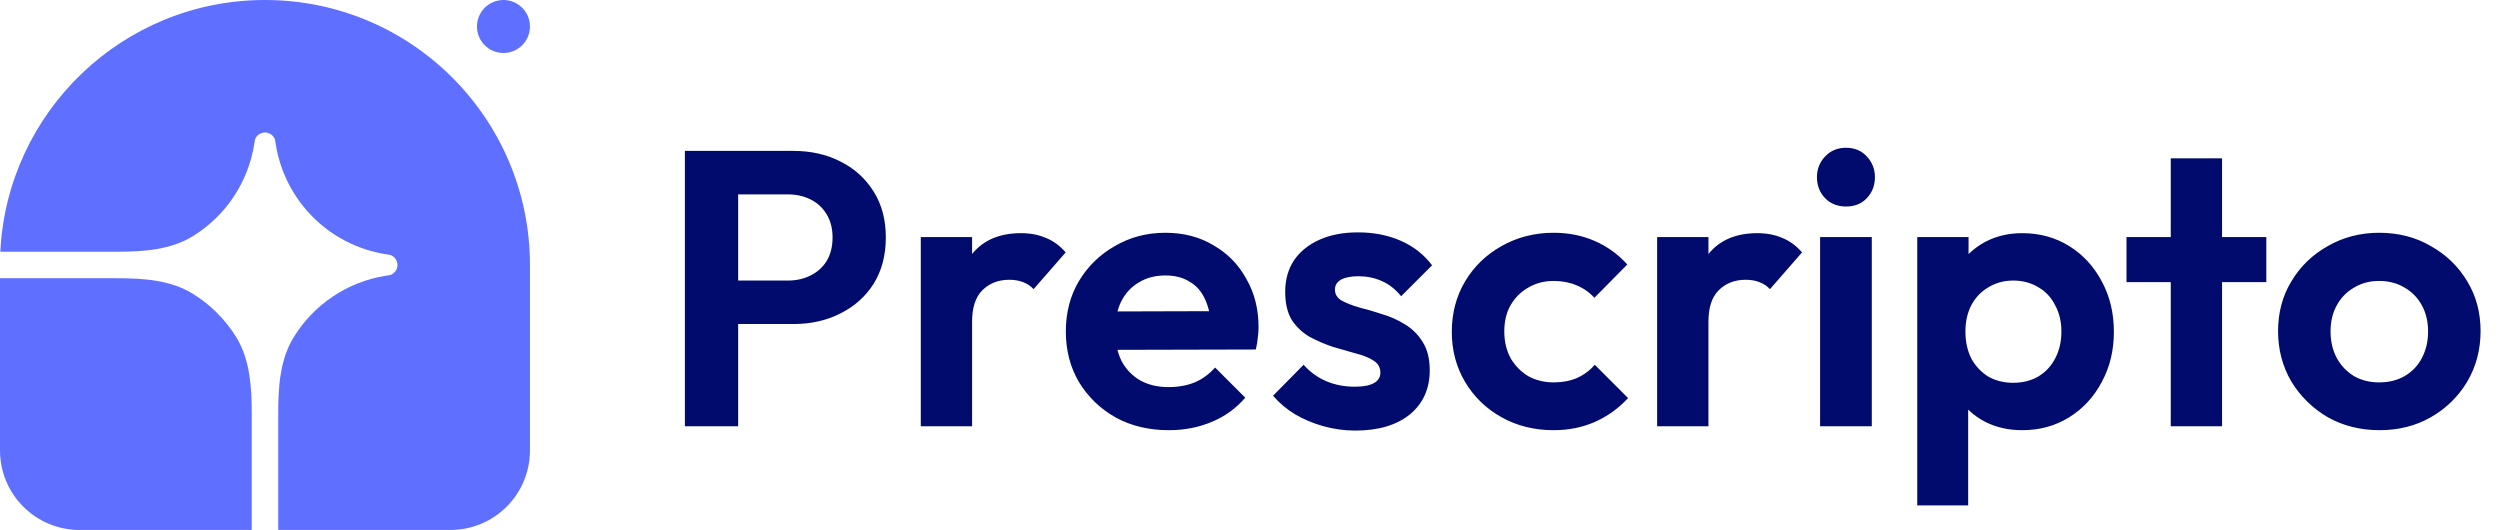
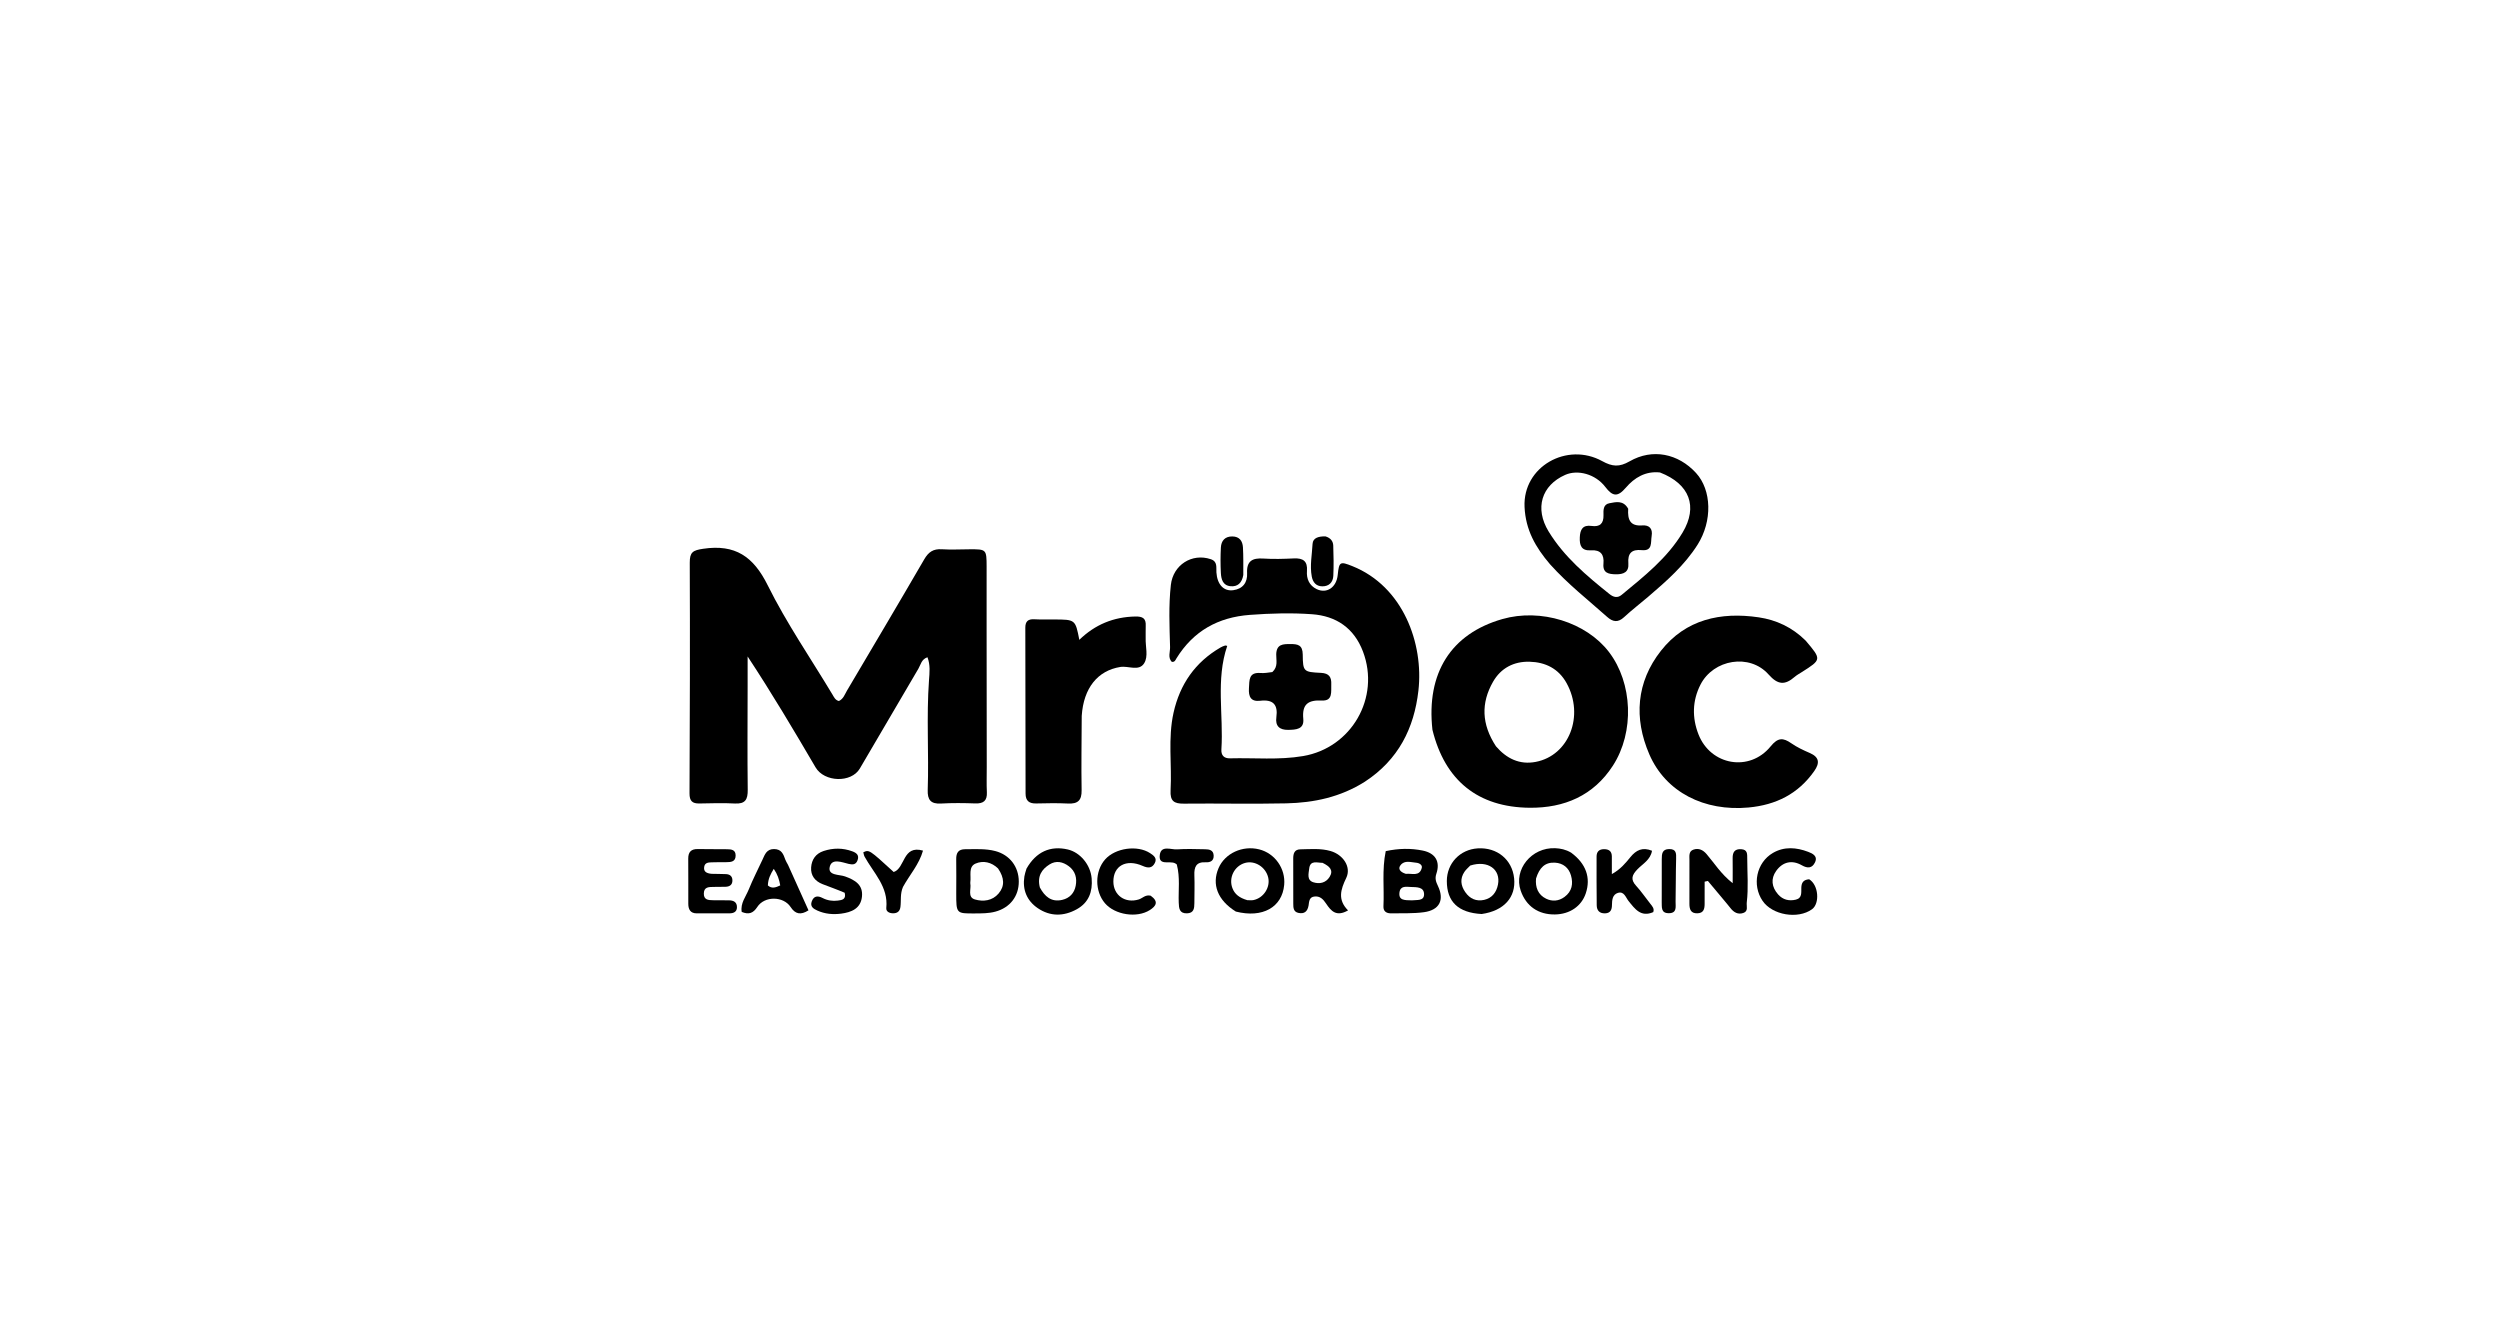
- <svg xmlns="http://www.w3.org/2000/svg" width="217" height="46" viewBox="0 0 217 46" fill="none">
-   <path d="M23 0C35.703 0 46 10.297 46 23V39.1C46 40.93 45.273 42.685 43.979 43.979C42.685 45.273 40.93 46 39.1 46H24.15V35.91C24.15 33.608 24.29 31.223 25.497 29.263C26.362 27.859 27.518 26.657 28.888 25.738C30.258 24.82 31.81 24.208 33.437 23.942L33.878 23.871C34.059 23.808 34.217 23.691 34.328 23.535C34.44 23.379 34.5 23.192 34.5 23C34.5 22.808 34.44 22.621 34.328 22.465C34.217 22.309 34.059 22.192 33.878 22.129L33.437 22.058C31.059 21.67 28.863 20.544 27.159 18.84C25.456 17.137 24.33 14.941 23.942 12.563L23.87 12.122C23.808 11.941 23.691 11.783 23.535 11.671C23.379 11.56 23.192 11.5 23 11.5C22.808 11.5 22.621 11.56 22.465 11.671C22.309 11.783 22.191 11.941 22.129 12.122L22.058 12.563C21.792 14.19 21.18 15.742 20.261 17.111C19.343 18.481 18.141 19.638 16.737 20.502C14.777 21.71 12.392 21.85 10.09 21.85H0.027C0.629 9.682 10.683 0 23 0Z" fill="#5F6FFF" />
-   <path d="M0 24.15H10.09C12.392 24.15 14.777 24.29 16.737 25.498C18.269 26.442 19.558 27.731 20.502 29.263C21.71 31.223 21.85 33.608 21.85 35.91V46H6.9C5.07 46 3.315 45.273 2.021 43.979C0.727 42.685 0 40.93 0 39.1L0 24.15ZM46 2.3C46 2.91 45.758 3.495 45.326 3.926C44.895 4.358 44.31 4.6 43.7 4.6C43.09 4.6 42.505 4.358 42.074 3.926C41.642 3.495 41.4 2.91 41.4 2.3C41.4 1.69 41.642 1.105 42.074 0.674C42.505 0.242 43.09 0 43.7 0C44.31 0 44.895 0.242 45.326 0.674C45.758 1.105 46 1.69 46 2.3Z" fill="#5F6FFF" />
-   <path d="M62.848 28.126V24.352H68.39C69.115 24.352 69.773 24.205 70.362 23.91C70.951 23.615 71.416 23.196 71.756 22.652C72.096 22.085 72.266 21.405 72.266 20.612C72.266 19.841 72.096 19.173 71.756 18.606C71.416 18.039 70.951 17.609 70.362 17.314C69.773 17.019 69.115 16.872 68.39 16.872H62.848V13.098H68.866C70.385 13.098 71.745 13.404 72.946 14.016C74.17 14.628 75.133 15.501 75.836 16.634C76.539 17.745 76.89 19.071 76.89 20.612C76.89 22.153 76.539 23.491 75.836 24.624C75.133 25.735 74.17 26.596 72.946 27.208C71.745 27.82 70.385 28.126 68.866 28.126H62.848ZM59.448 37V13.098H64.072V37H59.448ZM79.923 37V20.578H84.377V37H79.923ZM84.377 27.922L82.643 26.766C82.847 24.749 83.436 23.162 84.411 22.006C85.386 20.827 86.791 20.238 88.627 20.238C89.421 20.238 90.135 20.374 90.769 20.646C91.404 20.895 91.982 21.315 92.503 21.904L89.715 25.1C89.466 24.828 89.16 24.624 88.797 24.488C88.457 24.352 88.061 24.284 87.607 24.284C86.655 24.284 85.873 24.59 85.261 25.202C84.672 25.791 84.377 26.698 84.377 27.922ZM101.457 37.34C99.734 37.34 98.204 36.977 96.867 36.252C95.529 35.504 94.464 34.484 93.671 33.192C92.9 31.9 92.515 30.427 92.515 28.772C92.515 27.14 92.889 25.689 93.637 24.42C94.407 23.128 95.45 22.108 96.765 21.36C98.079 20.589 99.541 20.204 101.151 20.204C102.738 20.204 104.132 20.567 105.333 21.292C106.557 21.995 107.509 22.969 108.189 24.216C108.892 25.44 109.243 26.834 109.243 28.398C109.243 28.693 109.22 28.999 109.175 29.316C109.152 29.611 109.096 29.951 109.005 30.336L95.201 30.37V27.038L106.931 27.004L105.129 28.398C105.084 27.423 104.902 26.607 104.585 25.95C104.29 25.293 103.848 24.794 103.259 24.454C102.692 24.091 101.99 23.91 101.151 23.91C100.267 23.91 99.496 24.114 98.839 24.522C98.181 24.907 97.671 25.463 97.309 26.188C96.969 26.891 96.799 27.729 96.799 28.704C96.799 29.701 96.98 30.574 97.343 31.322C97.728 32.047 98.272 32.614 98.975 33.022C99.677 33.407 100.494 33.6 101.423 33.6C102.262 33.6 103.021 33.464 103.701 33.192C104.381 32.897 104.97 32.467 105.469 31.9L108.087 34.518C107.294 35.447 106.319 36.15 105.163 36.626C104.03 37.102 102.794 37.34 101.457 37.34ZM117.641 37.374C116.712 37.374 115.794 37.249 114.887 37C114.003 36.751 113.187 36.411 112.439 35.98C111.691 35.527 111.045 34.983 110.501 34.348L113.153 31.662C113.72 32.297 114.377 32.773 115.125 33.09C115.873 33.407 116.701 33.566 117.607 33.566C118.333 33.566 118.877 33.464 119.239 33.26C119.625 33.056 119.817 32.75 119.817 32.342C119.817 31.889 119.613 31.537 119.205 31.288C118.82 31.039 118.31 30.835 117.675 30.676C117.041 30.495 116.372 30.302 115.669 30.098C114.989 29.871 114.332 29.588 113.697 29.248C113.063 28.885 112.541 28.398 112.133 27.786C111.748 27.151 111.555 26.335 111.555 25.338C111.555 24.295 111.805 23.389 112.303 22.618C112.825 21.847 113.561 21.247 114.513 20.816C115.465 20.385 116.587 20.17 117.879 20.17C119.239 20.17 120.463 20.408 121.551 20.884C122.662 21.36 123.58 22.074 124.305 23.026L121.619 25.712C121.121 25.1 120.554 24.658 119.919 24.386C119.307 24.114 118.639 23.978 117.913 23.978C117.256 23.978 116.746 24.08 116.383 24.284C116.043 24.488 115.873 24.771 115.873 25.134C115.873 25.542 116.066 25.859 116.451 26.086C116.859 26.313 117.381 26.517 118.015 26.698C118.65 26.857 119.307 27.049 119.987 27.276C120.69 27.48 121.347 27.775 121.959 28.16C122.594 28.545 123.104 29.055 123.489 29.69C123.897 30.325 124.101 31.141 124.101 32.138C124.101 33.747 123.523 35.028 122.367 35.98C121.211 36.909 119.636 37.374 117.641 37.374ZM134.857 37.34C133.179 37.34 131.672 36.966 130.335 36.218C128.997 35.47 127.943 34.45 127.173 33.158C126.402 31.866 126.017 30.415 126.017 28.806C126.017 27.174 126.402 25.712 127.173 24.42C127.943 23.128 128.997 22.108 130.335 21.36C131.695 20.589 133.202 20.204 134.857 20.204C136.149 20.204 137.339 20.442 138.427 20.918C139.515 21.394 140.455 22.074 141.249 22.958L138.393 25.848C137.962 25.372 137.441 25.009 136.829 24.76C136.239 24.511 135.582 24.386 134.857 24.386C134.041 24.386 133.304 24.579 132.647 24.964C132.012 25.327 131.502 25.837 131.117 26.494C130.754 27.129 130.573 27.888 130.573 28.772C130.573 29.633 130.754 30.404 131.117 31.084C131.502 31.741 132.012 32.263 132.647 32.648C133.304 33.011 134.041 33.192 134.857 33.192C135.605 33.192 136.273 33.067 136.863 32.818C137.475 32.546 137.996 32.161 138.427 31.662L141.317 34.552C140.478 35.459 139.515 36.15 138.427 36.626C137.339 37.102 136.149 37.34 134.857 37.34ZM143.839 37V20.578H148.293V37H143.839ZM148.293 27.922L146.559 26.766C146.763 24.749 147.353 23.162 148.327 22.006C149.302 20.827 150.707 20.238 152.543 20.238C153.337 20.238 154.051 20.374 154.685 20.646C155.32 20.895 155.898 21.315 156.419 21.904L153.631 25.1C153.382 24.828 153.076 24.624 152.713 24.488C152.373 24.352 151.977 24.284 151.523 24.284C150.571 24.284 149.789 24.59 149.177 25.202C148.588 25.791 148.293 26.698 148.293 27.922ZM157.984 37V20.578H162.472V37H157.984ZM160.228 17.926C159.502 17.926 158.902 17.688 158.426 17.212C157.95 16.713 157.712 16.101 157.712 15.376C157.712 14.673 157.95 14.073 158.426 13.574C158.902 13.075 159.502 12.826 160.228 12.826C160.976 12.826 161.576 13.075 162.03 13.574C162.506 14.073 162.744 14.673 162.744 15.376C162.744 16.101 162.506 16.713 162.03 17.212C161.576 17.688 160.976 17.926 160.228 17.926ZM175.529 37.34C174.351 37.34 173.285 37.102 172.333 36.626C171.381 36.127 170.622 35.459 170.055 34.62C169.489 33.781 169.183 32.818 169.137 31.73V25.916C169.183 24.828 169.489 23.865 170.055 23.026C170.645 22.165 171.404 21.485 172.333 20.986C173.285 20.487 174.351 20.238 175.529 20.238C177.048 20.238 178.408 20.612 179.609 21.36C180.811 22.108 181.751 23.128 182.431 24.42C183.134 25.712 183.485 27.174 183.485 28.806C183.485 30.415 183.134 31.866 182.431 33.158C181.751 34.45 180.811 35.47 179.609 36.218C178.408 36.966 177.048 37.34 175.529 37.34ZM174.747 33.226C175.563 33.226 176.289 33.045 176.923 32.682C177.558 32.297 178.045 31.775 178.385 31.118C178.748 30.438 178.929 29.656 178.929 28.772C178.929 27.911 178.748 27.151 178.385 26.494C178.045 25.814 177.558 25.293 176.923 24.93C176.289 24.545 175.563 24.352 174.747 24.352C173.954 24.352 173.24 24.545 172.605 24.93C171.971 25.293 171.472 25.814 171.109 26.494C170.769 27.151 170.599 27.911 170.599 28.772C170.599 29.656 170.769 30.438 171.109 31.118C171.472 31.775 171.959 32.297 172.571 32.682C173.206 33.045 173.931 33.226 174.747 33.226ZM166.417 43.868V20.578H170.871V24.896L170.123 28.874L170.837 32.852V43.868H166.417ZM188.421 37V13.744H192.875V37H188.421ZM184.579 24.488V20.578H196.717V24.488H184.579ZM206.542 37.34C204.887 37.34 203.391 36.966 202.054 36.218C200.739 35.447 199.685 34.416 198.892 33.124C198.121 31.809 197.736 30.347 197.736 28.738C197.736 27.129 198.121 25.689 198.892 24.42C199.662 23.128 200.716 22.108 202.054 21.36C203.391 20.589 204.876 20.204 206.508 20.204C208.185 20.204 209.681 20.589 210.996 21.36C212.333 22.108 213.387 23.128 214.158 24.42C214.928 25.689 215.314 27.129 215.314 28.738C215.314 30.347 214.928 31.809 214.158 33.124C213.387 34.416 212.333 35.447 210.996 36.218C209.681 36.966 208.196 37.34 206.542 37.34ZM206.508 33.192C207.346 33.192 208.083 33.011 208.718 32.648C209.375 32.263 209.874 31.741 210.214 31.084C210.576 30.404 210.758 29.633 210.758 28.772C210.758 27.911 210.576 27.151 210.214 26.494C209.851 25.837 209.352 25.327 208.718 24.964C208.083 24.579 207.346 24.386 206.508 24.386C205.692 24.386 204.966 24.579 204.332 24.964C203.697 25.327 203.198 25.837 202.836 26.494C202.473 27.151 202.292 27.911 202.292 28.772C202.292 29.633 202.473 30.404 202.836 31.084C203.198 31.741 203.697 32.263 204.332 32.648C204.966 33.011 205.692 33.192 206.508 33.192Z" fill="#000B6D" />
+ <svg xmlns="http://www.w3.org/2000/svg" version="1.1" id="Layer_1" x="0px" y="0px" width="100%" viewBox="0 0 1024 544" enable-background="new 0 0 1024 544" xml:space="preserve">
+   <path fill="#000000" opacity="1" stroke="none" d=" M404.171,313.994   C404.177,317.825 404.056,321.163 404.22,324.487   C404.392,327.999 402.819,329.206 399.438,329.084   C394.78,328.916 390.099,328.857 385.45,329.13   C381.224,329.377 379.854,327.599 379.992,323.565   C380.504,308.587 379.425,293.591 380.518,278.61   C380.741,275.557 381.113,272.362 379.888,269.211   C377.4,270.046 377.138,272.257 376.185,273.875   C368.157,287.504 360.2,301.174 352.176,314.806   C348.66,320.779 337.621,320.396 334.058,314.314   C325.145,299.102 316.154,283.936 306.228,268.887   C306.228,272.937 306.23,276.986 306.228,281.035   C306.218,295.196 306.095,309.357 306.269,323.516   C306.318,327.501 305.265,329.358 300.968,329.116   C296.153,328.845 291.309,329.024 286.479,329.107   C283.563,329.157 282.41,328.088 282.425,324.959   C282.572,293.475 282.66,261.989 282.524,230.505   C282.505,226.135 283.804,225.402 288.066,224.772   C301.133,222.842 308.587,227.907 314.454,239.734   C322.124,255.194 332.001,269.557 340.921,284.397   C341.598,285.524 342.11,286.792 343.609,287.135   C345.482,286.267 346.015,284.408 346.923,282.872   C357.511,264.953 368.142,247.06 378.592,229.06   C380.322,226.08 382.307,224.751 385.758,224.975   C389.573,225.223 393.417,224.999 397.249,224.987   C404.005,224.964 404.097,225.034 404.118,232.032   C404.142,240.528 404.109,249.024 404.115,257.521   C404.128,276.179 404.151,294.837 404.171,313.994  z" />
+   <path fill="#000000" opacity="1" stroke="none" d=" M559.075,320.168   C549.033,326.534 538.15,328.8 526.883,329.053   C512.895,329.367 498.893,329.026 484.9,329.175   C480.895,329.217 479.23,328.13 479.47,323.756   C480.051,313.152 478.33,302.454 480.686,291.914   C483.288,280.274 489.535,271.23 499.938,265.202   C500.507,264.872 501.134,264.619 501.764,264.426   C502.03,264.344 502.373,264.509 502.672,264.561   C497.935,278.464 501.198,292.807 500.284,306.914   C500.126,309.345 501.289,310.679 503.838,310.613   C513.807,310.356 523.795,311.374 533.745,309.685   C553.596,306.315 565.403,285.755 558.288,266.914   C554.62,257.2 547.248,252.304 537.426,251.59   C528.994,250.977 520.477,251.223 511.982,251.852   C498.903,252.82 488.813,258.459 481.882,269.652   C481.485,270.293 481.239,271.249 479.973,271.111   C478.261,269.347 479.316,267.036 479.261,265.049   C479.027,256.565 478.64,248.058 479.583,239.591   C480.498,231.379 488.229,226.468 495.921,229.042   C498.801,230.005 498.106,232.395 498.241,234.456   C498.562,239.359 501.181,242.272 505.117,241.748   C509.064,241.222 511.009,238.577 510.813,234.787   C510.553,229.765 512.972,228.484 517.491,228.782   C521.637,229.055 525.824,228.923 529.981,228.727   C533.731,228.55 535.637,229.824 535.332,233.858   C535.088,237.085 536.269,239.845 539.313,241.305   C543.479,243.302 547.422,240.573 547.932,235.499   C548.481,230.027 548.891,229.88 553.882,231.87   C574.736,240.188 583.173,263.599 580.984,282.873   C579.229,298.328 572.76,311.208 559.075,320.168  z" />
+   <path fill="#000000" opacity="1" stroke="none" d=" M586.726,298.931   C584.134,275.624 594.369,259.583 615.355,253.571   C631.048,249.076 649.712,254.852 659.053,267.095   C668.708,279.748 669.576,299.809 660.625,313.645   C652.705,325.888 640.756,330.983 626.568,330.857   C605.426,330.669 591.853,319.751 586.726,298.931  M612.748,305.686   C617.059,310.686 622.382,313.35 629.051,312.068   C642.7,309.445 649.034,293.16 641.69,279.835   C638.397,273.86 633.007,271.213 626.499,271.044   C620.075,270.877 614.772,273.616 611.543,279.264   C606.583,287.939 606.818,296.644 612.748,305.686  z" />
+   <path fill="#000000" opacity="1" stroke="none" d=" M739.599,262.403   C746.158,270.143 746.157,270.141 737.979,275.318   C736.995,275.941 735.955,276.509 735.08,277.264   C731.14,280.663 728.26,280.613 724.407,276.264   C716.677,267.536 701.804,270.039 696.506,280.45   C693.143,287.059 693.055,294.022 695.691,300.783   C700.658,313.523 716.607,316.316 725.226,305.745   C728.252,302.034 730.329,302.094 733.745,304.466   C736.05,306.065 738.654,307.293 741.245,308.406   C745.237,310.122 745.419,312.543 743.126,315.814   C736.562,325.176 727.465,329.709 716.191,330.753   C698.155,332.423 682.286,324.545 675.547,308.937   C669.177,294.183 670.227,279.367 680.341,266.533   C690.474,253.674 704.796,250.568 720.355,252.856   C727.505,253.908 734.067,256.902 739.599,262.403  z" />
+   <path fill="#000000" opacity="1" stroke="none" d=" M443.075,293.232   C443.035,303.696 442.857,313.692 443.031,323.682   C443.105,327.874 441.462,329.333 437.425,329.126   C433.106,328.904 428.765,328.997 424.437,329.097   C421.554,329.163 420.075,328.047 420.073,325.05   C420.062,302.398 420.031,279.746 419.971,257.094   C419.965,254.52 421.098,253.509 423.642,253.65   C426.3,253.798 428.971,253.73 431.635,253.736   C440.472,253.759 440.472,253.755 442.09,262.074   C448.551,255.804 456.147,252.691 465.038,252.522   C468.04,252.465 469.459,253.263 469.286,256.364   C469.193,258.025 469.327,259.697 469.264,261.36   C469.132,264.84 470.437,268.822 468.65,271.679   C466.518,275.087 462.202,272.651 458.886,273.185   C449.696,274.667 443.831,281.696 443.075,293.232  z" />
+   <path fill="#000000" opacity="1" stroke="none" d=" M634.87,231.097   C628.923,224.126 624.886,217.046 624.456,207.652   C623.699,191.094 641.87,180.948 656.254,188.874   C660.396,191.157 663.247,191.397 667.484,188.96   C676.863,183.568 687.402,185.776 694.685,193.721   C701.117,200.738 701.464,213.408 695.318,223.115   C689.994,231.526 682.591,238.02 675.117,244.416   C671.83,247.229 668.378,249.86 665.211,252.799   C662.684,255.145 660.587,254.731 658.252,252.651   C650.424,245.677 642.138,239.201 634.87,231.097  M679.93,193.523   C674.048,192.877 669.466,195.631 665.925,199.772   C662.613,203.646 660.557,203.419 657.535,199.455   C653.474,194.126 646.199,192.252 641.112,194.505   C631.375,198.816 628.524,208.223 634.314,217.698   C640.671,228.102 649.863,235.821 659.241,243.325   C660.809,244.58 662.476,245.102 664.215,243.665   C673.461,236.032 682.971,228.555 689.208,218.097   C695.549,207.465 692.088,198.225 679.93,193.523  z" />
+   <path fill="#000000" opacity="1" stroke="none" d=" M521.156,275.276   C523.611,273.021 522.675,270.367 522.743,267.984   C522.861,263.791 525.578,263.799 528.581,263.802   C531.544,263.804 533.562,264.143 533.602,268.087   C533.673,275.112 533.94,275.257 541.084,275.607   C544.438,275.771 545.419,277.377 545.287,280.344   C545.159,283.24 546.028,287.155 541.495,286.934   C535.768,286.654 533.255,288.447 533.827,294.476   C534.233,298.761 530.802,298.896 527.659,298.956   C524.099,299.023 522.297,297.383 522.798,293.789   C523.527,288.562 521.435,286.412 516.168,287.034   C512.374,287.482 511.343,285.414 511.569,281.86   C511.779,278.545 511.429,275.289 516.31,275.662   C517.785,275.775 519.288,275.534 521.156,275.276  z" />
+   <path fill="#000000" opacity="1" stroke="none" d=" M567.597,348.622   C572.881,347.487 577.846,347.393 582.742,348.39   C587.923,349.445 590.009,352.888 588.34,357.863   C587.662,359.882 588.171,361.189 588.985,362.904   C591.704,368.632 589.616,372.762 583.262,373.635   C578.861,374.24 574.343,374.014 569.876,374.108   C567.965,374.149 566.556,373.36 566.659,371.229   C567.02,363.803 566.008,356.34 567.597,348.622  M578.309,368.782   C580.328,368.525 583.374,369.163 583.301,366.207   C583.227,363.192 580.124,363.4 577.886,363.308   C576.01,363.231 573.566,362.709 573.215,365.575   C572.818,368.83 575.294,368.726 578.309,368.782  M575.847,357.931   C578.238,357.631 581.444,359.183 582.367,355.468   C582.664,354.274 581.326,353.474 580.089,353.373   C577.869,353.192 575.337,352.234 573.666,354.366   C572.569,355.765 573.322,357.157 575.847,357.931  z" />
+   <path fill="#000000" opacity="1" stroke="none" d=" M705.753,368.253   C703.534,365.597 701.541,363.216 699.549,360.835   C699.107,360.933 698.664,361.031 698.222,361.129   C698.222,364.19 698.24,367.252 698.216,370.313   C698.201,372.29 697.808,373.997 695.294,374.09   C692.509,374.193 691.985,372.414 691.983,370.192   C691.976,364.204 691.967,358.216 691.993,352.228   C692,350.606 691.624,348.665 693.692,347.987   C695.806,347.294 697.547,348.137 698.991,349.81   C702.197,353.526 704.757,357.83 709.702,361.761   C709.702,357.68 709.74,354.595 709.69,351.512   C709.651,349.108 710.516,347.662 713.161,347.826   C715.798,347.99 715.665,349.736 715.67,351.731   C715.684,357.705 716.191,363.679 715.476,369.649   C715.29,371.206 716.217,373.218 714.052,373.957   C711.908,374.689 710.184,373.733 708.833,371.996   C707.915,370.815 706.933,369.683 705.753,368.253  z" />
+   <path fill="#000000" opacity="1" stroke="none" d=" M643.522,349.238   C649.669,353.772 651.66,359.541 649.536,365.915   C647.777,371.194 642.972,374.479 636.896,374.56   C630.084,374.65 625.088,371.179 622.886,364.827   C619.89,356.182 627.298,347.016 636.996,347.424   C639.157,347.515 641.28,347.925 643.522,349.238  M629.16,359.84   C628.807,363.475 629.994,366.513 633.313,368.12   C635.764,369.306 638.426,369.146 640.808,367.395   C643.939,365.093 644.445,361.926 643.463,358.546   C642.56,355.437 640.255,353.543 636.93,353.347   C632.84,353.105 630.524,355.412 629.16,359.84  z" />
+   <path fill="#000000" opacity="1" stroke="none" d=" M535.984,370.934   C535.499,373.59 534.054,374.348 531.929,373.944   C529.732,373.527 529.731,371.757 529.725,370.071   C529.705,363.931 529.716,357.792 529.705,351.652   C529.701,349.626 530.195,347.922 532.621,347.887   C536.759,347.827 540.94,347.409 544.994,348.579   C550.158,350.069 553.581,355.128 551.42,359.6   C549.104,364.392 547.829,368.546 552.161,372.9   C547.348,375.657 545.199,373.154 543.162,370.101   C542.041,368.419 540.71,366.905 538.335,367.22   C536.341,367.484 536.229,369.031 535.984,370.934  M541.711,353.418   C539.535,353.432 536.645,352.173 536.245,355.791   C536.027,357.772 535.16,360.517 537.967,361.389   C540.437,362.156 543.031,361.69 544.59,359.207   C546.291,356.497 544.726,354.879 541.711,353.418  z" />
+   <path fill="#000000" opacity="1" stroke="none" d=" M420.46,355.779   C424.398,348.888 430.211,346.289 437.35,347.941   C442.434,349.118 446.685,354.209 447.145,359.809   C447.586,365.186 445.994,369.691 441.047,372.429   C435.671,375.404 430.153,375.447 425.058,371.977   C420.602,368.941 418.737,364.453 419.584,359.013   C419.736,358.04 420.06,357.093 420.46,355.779  M425.921,363.491   C427.891,367.156 430.592,369.639 435.1,368.584   C438.1,367.881 440.033,365.848 440.608,362.808   C441.203,359.664 440.479,356.829 437.793,354.812   C435.339,352.97 432.562,352.379 429.893,354.068   C426.779,356.039 424.747,358.782 425.921,363.491  z" />
+   <path fill="#000000" opacity="1" stroke="none" d=" M391.675,365.926   C391.68,360.949 391.745,356.459 391.667,351.972   C391.621,349.367 392.503,347.833 395.338,347.843   C399.488,347.858 403.654,347.519 407.738,348.61   C413.567,350.166 417.274,354.98 417.298,361.051   C417.323,367.135 413.66,371.809 407.69,373.414   C404.917,374.16 402.096,374.126 399.271,374.144   C391.681,374.193 391.681,374.189 391.675,365.926  M408.808,355.734   C406.151,353.117 402.678,352.375 399.581,353.723   C396.528,355.052 397.86,358.702 397.439,361.379   C397.414,361.541 397.408,361.717 397.439,361.877   C397.89,364.15 396.172,367.496 399.334,368.418   C402.719,369.405 406.456,368.986 409.006,366   C411.583,362.983 411.45,359.618 408.808,355.734  z" />
+   <path fill="#000000" opacity="1" stroke="none" d=" M506.207,373.381   C498.731,368.733 496.264,362.253 499.114,355.6   C501.711,349.537 508.9,346.201 515.726,347.893   C522.2,349.496 526.625,355.775 526.003,362.472   C525.153,371.61 517.178,376.151 506.207,373.381  M510.884,368.707   C511.712,368.707 512.566,368.839 513.363,368.683   C517.562,367.859 520.423,363.425 519.437,359.368   C518.4,355.103 513.959,352.333 509.964,353.459   C505.618,354.685 503.182,359.492 504.791,363.765   C505.733,366.268 507.647,367.761 510.884,368.707  z" />
+   <path fill="#000000" opacity="1" stroke="none" d=" M606.889,374.38   C597.27,373.864 592.622,369.325 592.622,360.884   C592.623,353.623 598.008,347.933 605.297,347.492   C613.208,347.013 619.388,352.095 620.185,359.735   C620.993,367.478 616.075,373.074 606.889,374.38  M602.209,354.53   C601.417,355.371 600.495,356.125 599.857,357.07   C597.959,359.883 598.292,362.69 600.163,365.401   C602.055,368.141 604.691,369.314 607.915,368.591   C611.17,367.862 612.961,365.436 613.566,362.333   C614.772,356.157 609.511,352.196 602.209,354.53  z" />
+   <path fill="#000000" opacity="1" stroke="none" d=" M675.916,370.107   C676.852,371.291 677.684,372.164 677.172,373.606   C672.123,375.799 669.682,372.335 667.036,369.027   C665.893,367.597 665.227,364.932 662.673,365.735   C660.446,366.436 660.284,368.687 660.258,370.75   C660.235,372.616 659.64,374.029 657.468,374.107   C655.189,374.189 654.037,372.961 654.014,370.796   C653.943,364.151 653.939,357.506 653.957,350.862   C653.962,348.885 654.963,347.81 657.047,347.819   C659.058,347.827 660.189,348.699 660.21,350.772   C660.231,352.92 660.214,355.068 660.214,358.031   C663.746,356.081 665.802,353.544 667.799,351.097   C670.171,348.191 672.761,346.875 676.661,348.468   C676.053,352.186 672.858,353.811 670.688,356.065   C668.468,358.369 667.756,360.206 670.14,362.801   C672.154,364.994 673.848,367.482 675.916,370.107  z" />
+   <path fill="#000000" opacity="1" stroke="none" d=" M741.031,360.146   C744.952,362.523 745.421,370.092 742.207,372.425   C736.433,376.616 725.939,374.838 721.954,368.994   C717.532,362.508 719.427,353.297 726.184,349.364   C730.828,346.66 735.801,347.076 740.616,348.905   C742.357,349.567 744.684,350.612 743.413,353.244   C742.252,355.65 740.41,355.778 738.04,354.426   C733.963,352.101 730.159,353.012 727.505,356.751   C725.241,359.94 725.664,363.362 728.311,366.354   C730.275,368.575 732.814,369.159 735.577,368.494   C738.252,367.849 737.744,365.491 737.821,363.572   C737.898,361.67 738.525,360.345 741.031,360.146  z" />
+   <path fill="#000000" opacity="1" stroke="none" d=" M291.457,357.915   C293.713,357.969 295.545,357.958 297.372,358.039   C298.881,358.105 299.924,358.827 299.994,360.453   C300.074,362.337 298.968,363.16 297.221,363.223   C295.559,363.283 293.893,363.238 292.23,363.28   C290.377,363.328 288.373,363.228 288.289,365.909   C288.207,368.565 290.082,368.715 292.017,368.735   C294.18,368.757 296.344,368.762 298.507,368.773   C300.394,368.784 301.849,369.421 301.856,371.567   C301.861,373.493 300.5,374.091 298.831,374.102   C294.339,374.13 289.845,374.13 285.353,374.111   C282.751,374.1 281.93,372.459 281.925,370.176   C281.912,364.018 281.952,357.861 281.903,351.703   C281.882,348.999 283.083,347.726 285.809,347.771   C289.802,347.838 293.797,347.8 297.79,347.848   C299.514,347.87 301.288,348.006 301.313,350.362   C301.34,352.966 299.482,353.143 297.524,353.144   C295.527,353.145 293.529,353.146 291.534,353.21   C290.197,353.254 288.733,353.289 288.442,355.037   C288.116,356.997 289.314,357.711 291.457,357.915  z" />
+   <path fill="#000000" opacity="1" stroke="none" d=" M322.773,354.253   C325.661,360.615 328.364,366.64 331.161,372.874   C327.938,374.915 325.747,374.434 323.837,371.516   C320.9,367.028 313.164,366.912 310.192,371.481   C308.501,374.08 306.709,374.725 303.806,373.52   C303.199,369.952 305.505,367.256 306.694,364.307   C308.368,360.157 310.436,356.165 312.321,352.1   C313.297,349.995 313.988,347.752 317.059,347.774   C320.115,347.796 320.887,349.885 321.682,352.142   C321.9,352.763 322.282,353.326 322.773,354.253  M314.518,362.68   C316.147,364.128 317.76,363.516 319.585,362.665   C319.174,360.254 318.456,358.084 316.934,355.883   C315.597,358.077 314.624,359.918 314.518,362.68  z" />
+   <path fill="#000000" opacity="1" stroke="none" d=" M345.987,365.676   C342.829,364.321 339.865,363.291 336.942,362.156   C333.831,360.949 332.002,358.62 332.24,355.276   C332.467,352.096 334.096,349.641 337.343,348.573   C341.266,347.284 345.161,347.268 349.059,348.687   C350.822,349.329 352.027,350.254 351.252,352.372   C350.586,354.196 349.276,354.249 347.616,353.853   C344.811,353.184 340.712,351.448 339.86,355.063   C339.004,358.688 343.758,358.13 346.13,358.985   C350.234,360.463 353.598,362.426 353.053,367.334   C352.516,372.175 348.726,373.681 344.522,374.227   C341.187,374.66 337.876,374.372 334.761,372.954   C333.181,372.235 331.713,371.334 332.502,369.201   C333.354,366.899 334.979,366.815 336.909,367.813   C338.891,368.838 341.013,369.169 343.197,368.88   C344.855,368.661 346.674,368.439 345.987,365.676  z" />
+   <path fill="#000000" opacity="1" stroke="none" d=" M471.322,366.881   C474.744,369.33 473.481,371.158 470.951,372.772   C465.681,376.134 456.681,374.744 452.594,369.971   C448.357,365.025 448.395,356.829 452.677,352.005   C456.846,347.307 465.911,346.044 471.09,349.457   C472.522,350.401 474.04,351.486 473.031,353.466   C471.911,355.666 470.266,355.66 468.015,354.667   C461.273,351.694 455.987,354.657 456.037,361.133   C456.08,366.754 460.917,370.121 466.439,368.411   C467.995,367.93 469.144,366.343 471.322,366.881  z" />
+   <path fill="#000000" opacity="1" stroke="none" d=" M369.872,363.267   C368.621,366.155 369.172,368.868 368.819,371.483   C368.58,373.253 367.575,374.094 365.804,374.09   C364.276,374.087 362.878,373.368 363.028,371.89   C363.907,363.214 357.817,357.585 354.141,350.897   C353.843,350.353 353.775,349.683 353.608,349.099   C356.012,347.984 356.012,347.984 366.061,357.176   C370.831,355.592 369.632,345.989 378.063,348.412   C376.44,354.117 372.666,358.21 369.872,363.267  z" />
+   <path fill="#000000" opacity="1" stroke="none" d=" M482.014,354.088   C481.568,353.725 481.411,353.668 481.265,353.591   C479.119,352.454 474.416,354.791 475.057,350.122   C475.607,346.115 479.638,348.081 482.149,347.899   C485.943,347.624 489.773,347.81 493.587,347.856   C495.332,347.877 497.028,348.186 497.117,350.433   C497.206,352.661 495.672,353.293 493.837,353.19   C489.935,352.973 489.085,355.133 489.215,358.492   C489.362,362.301 489.229,366.12 489.215,369.936   C489.207,372.05 489.008,374.025 486.186,374.102   C483.058,374.187 482.896,372.028 482.809,369.736   C482.616,364.619 483.425,359.47 482.014,354.088  z" />
+   <path fill="#000000" opacity="1" stroke="none" d=" M509.255,235.524   C508.669,238.845 506.906,240.39 504.013,240.112   C500.842,239.808 500.199,237.219 500.067,234.68   C499.887,231.225 499.893,227.746 500.071,224.29   C500.218,221.453 501.756,219.68 504.816,219.727   C507.712,219.771 508.962,221.638 509.111,224.188   C509.321,227.809 509.244,231.446 509.255,235.524  z" />
+   <path fill="#000000" opacity="1" stroke="none" d=" M542.907,219.7   C545.068,220.348 546.038,221.735 546.1,223.471   C546.247,227.602 546.321,231.747 546.123,235.872   C545.997,238.496 544.374,240.193 541.598,240.16   C539.058,240.129 537.738,238.488 537.297,236.129   C536.462,231.669 537.404,227.216 537.626,222.78   C537.753,220.233 540.221,219.654 542.907,219.7  z" />
+   <path fill="#000000" opacity="1" stroke="none" d=" M680.648,366.905   C680.652,361.585 680.655,356.753 680.659,351.921   C680.661,349.812 680.774,347.814 683.674,347.774   C686.651,347.732 686.602,349.592 686.539,351.814   C686.373,357.641 686.446,363.475 686.319,369.304   C686.275,371.31 687.028,374.023 683.567,374.048   C680.206,374.072 680.741,371.491 680.64,369.392   C680.608,368.727 680.643,368.059 680.648,366.905  z" />
+   <path fill="#000000" opacity="1" stroke="none" d=" M666.905,208.392   C666.611,212.977 667.757,215.58 672.69,215.211   C675.474,215.003 677.048,216.453 676.514,219.578   C676.065,222.203 677.011,225.786 672.426,225.335   C668.289,224.927 666.645,226.652 666.974,230.774   C667.258,234.321 665.053,235.28 661.881,235.234   C658.867,235.19 656.421,234.703 656.776,230.909   C657.129,227.122 655.585,225.153 651.701,225.414   C647.725,225.682 646.935,223.425 647.085,220.089   C647.228,216.919 648.269,214.906 651.893,215.425   C655.306,215.914 656.887,214.462 656.79,210.983   C656.734,208.996 656.63,206.605 659.202,206.128   C661.887,205.63 664.902,204.793 666.905,208.392  z" />
</svg>
